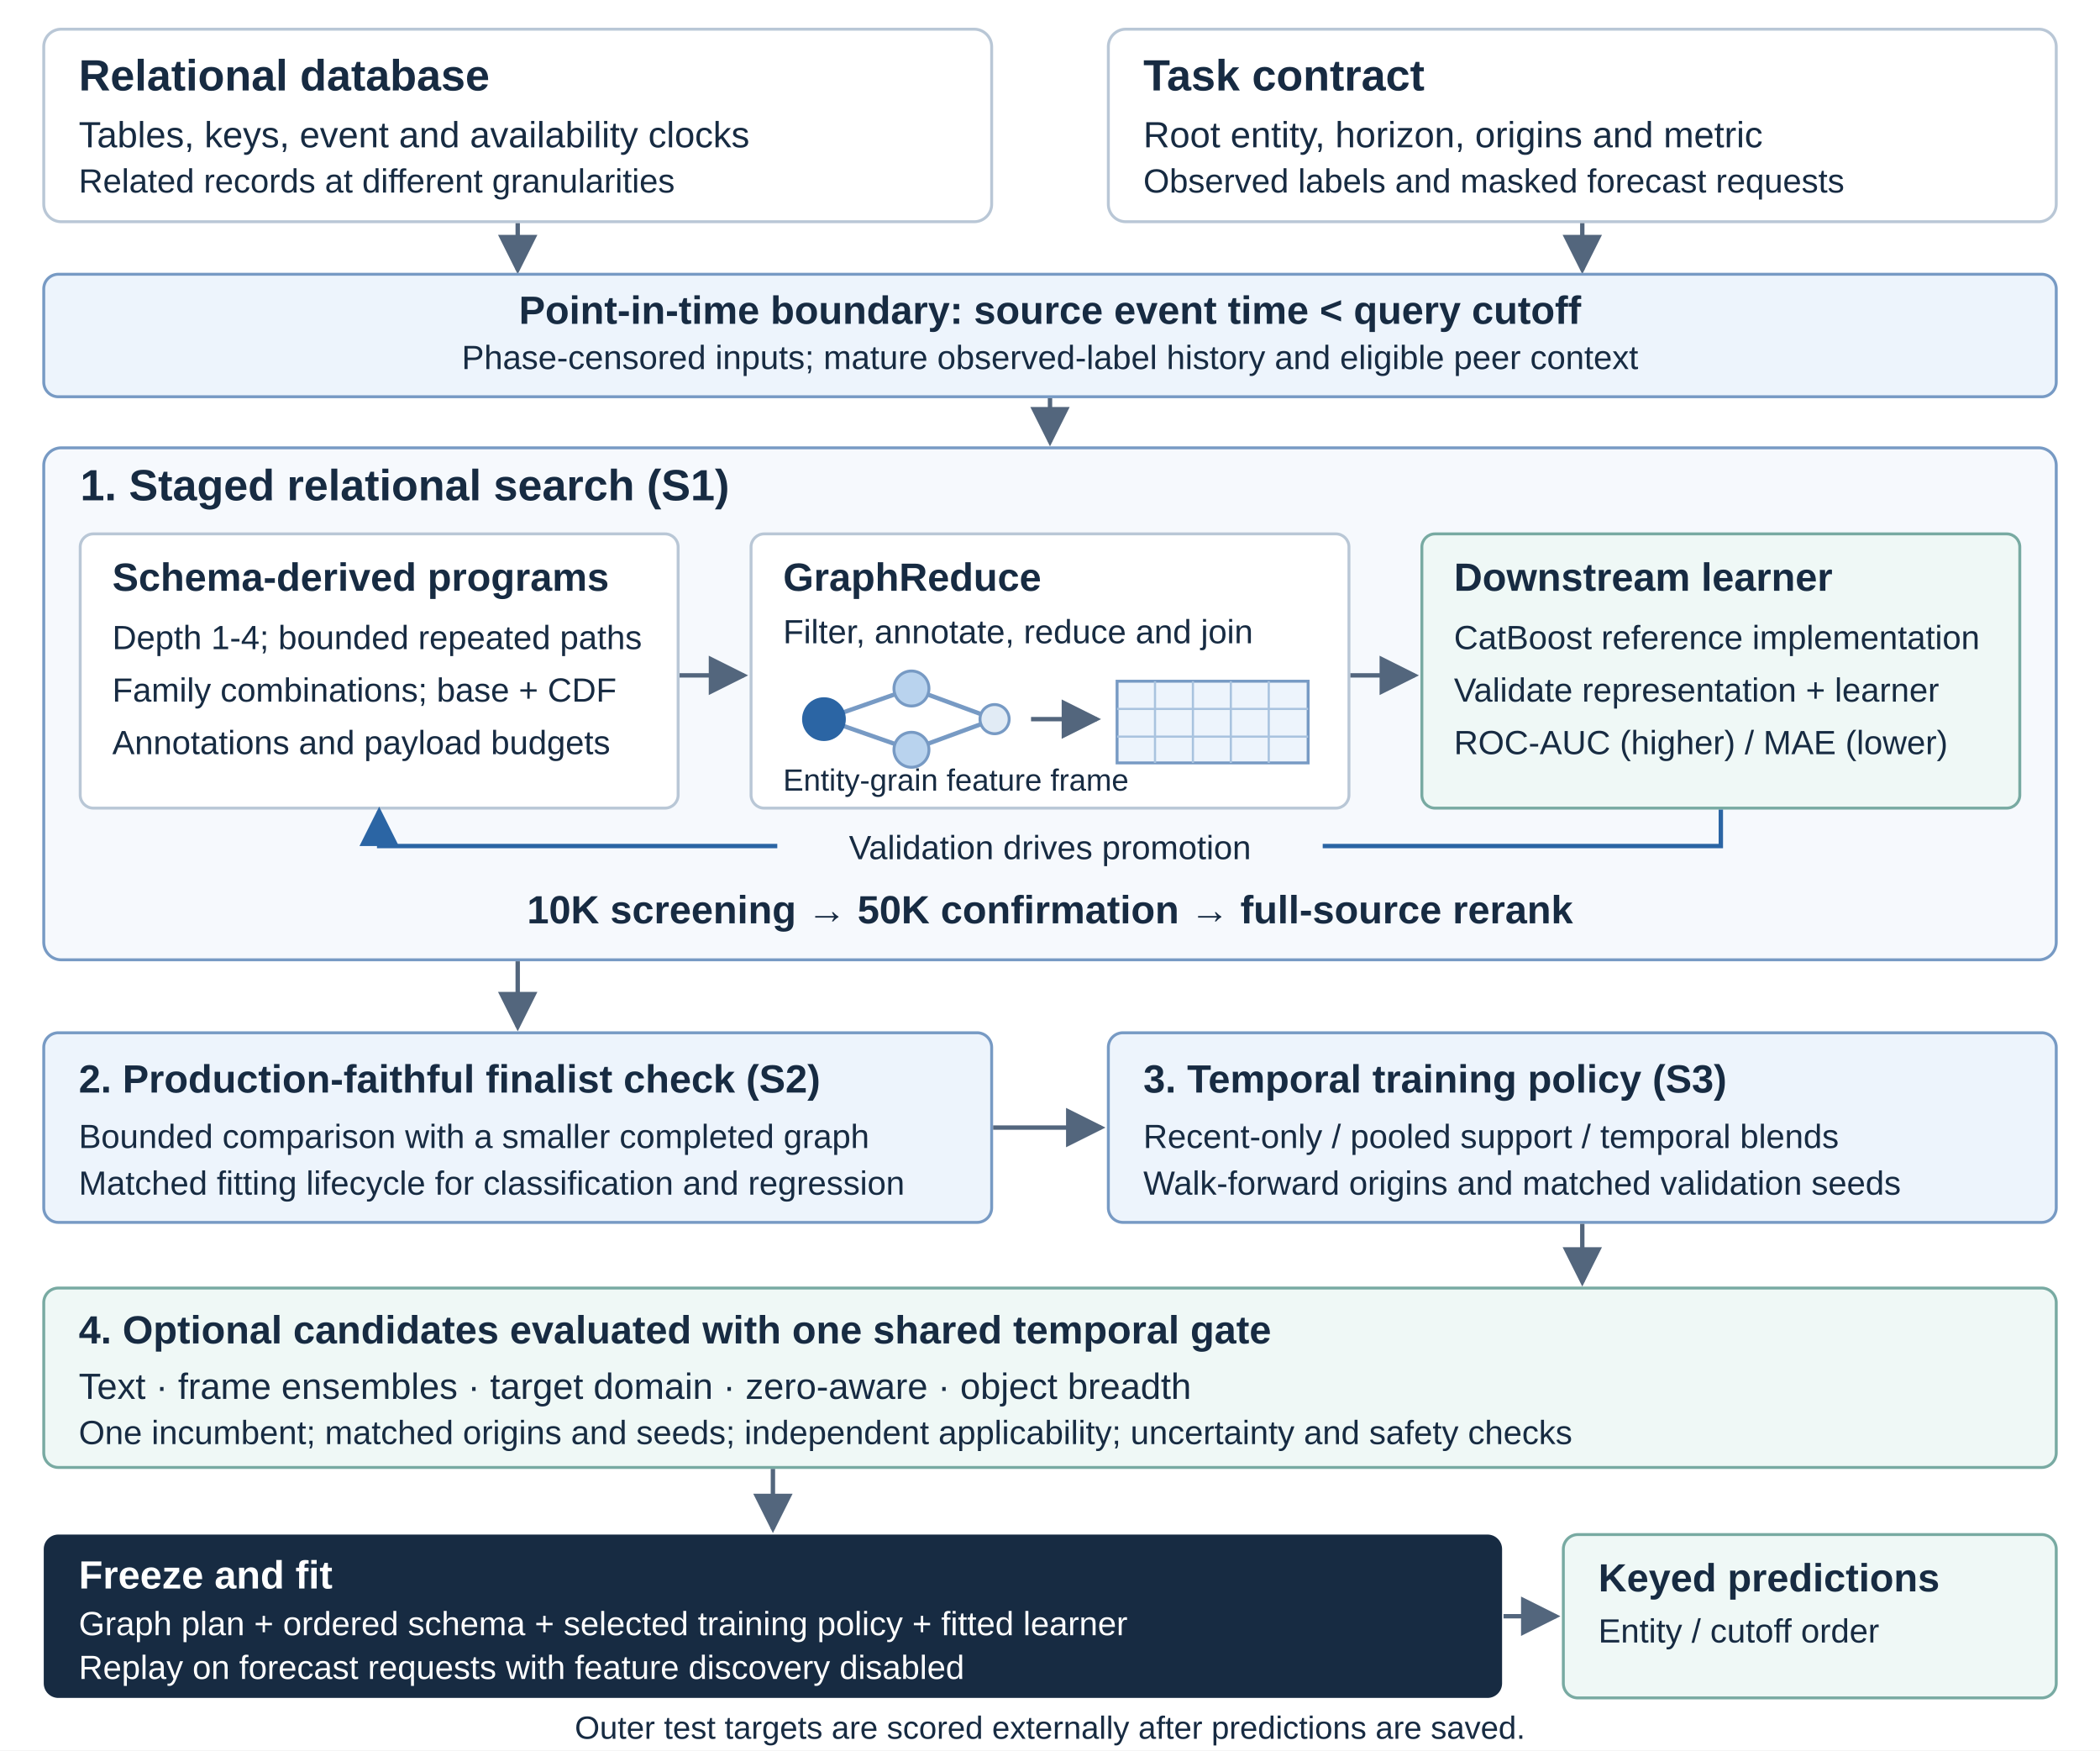
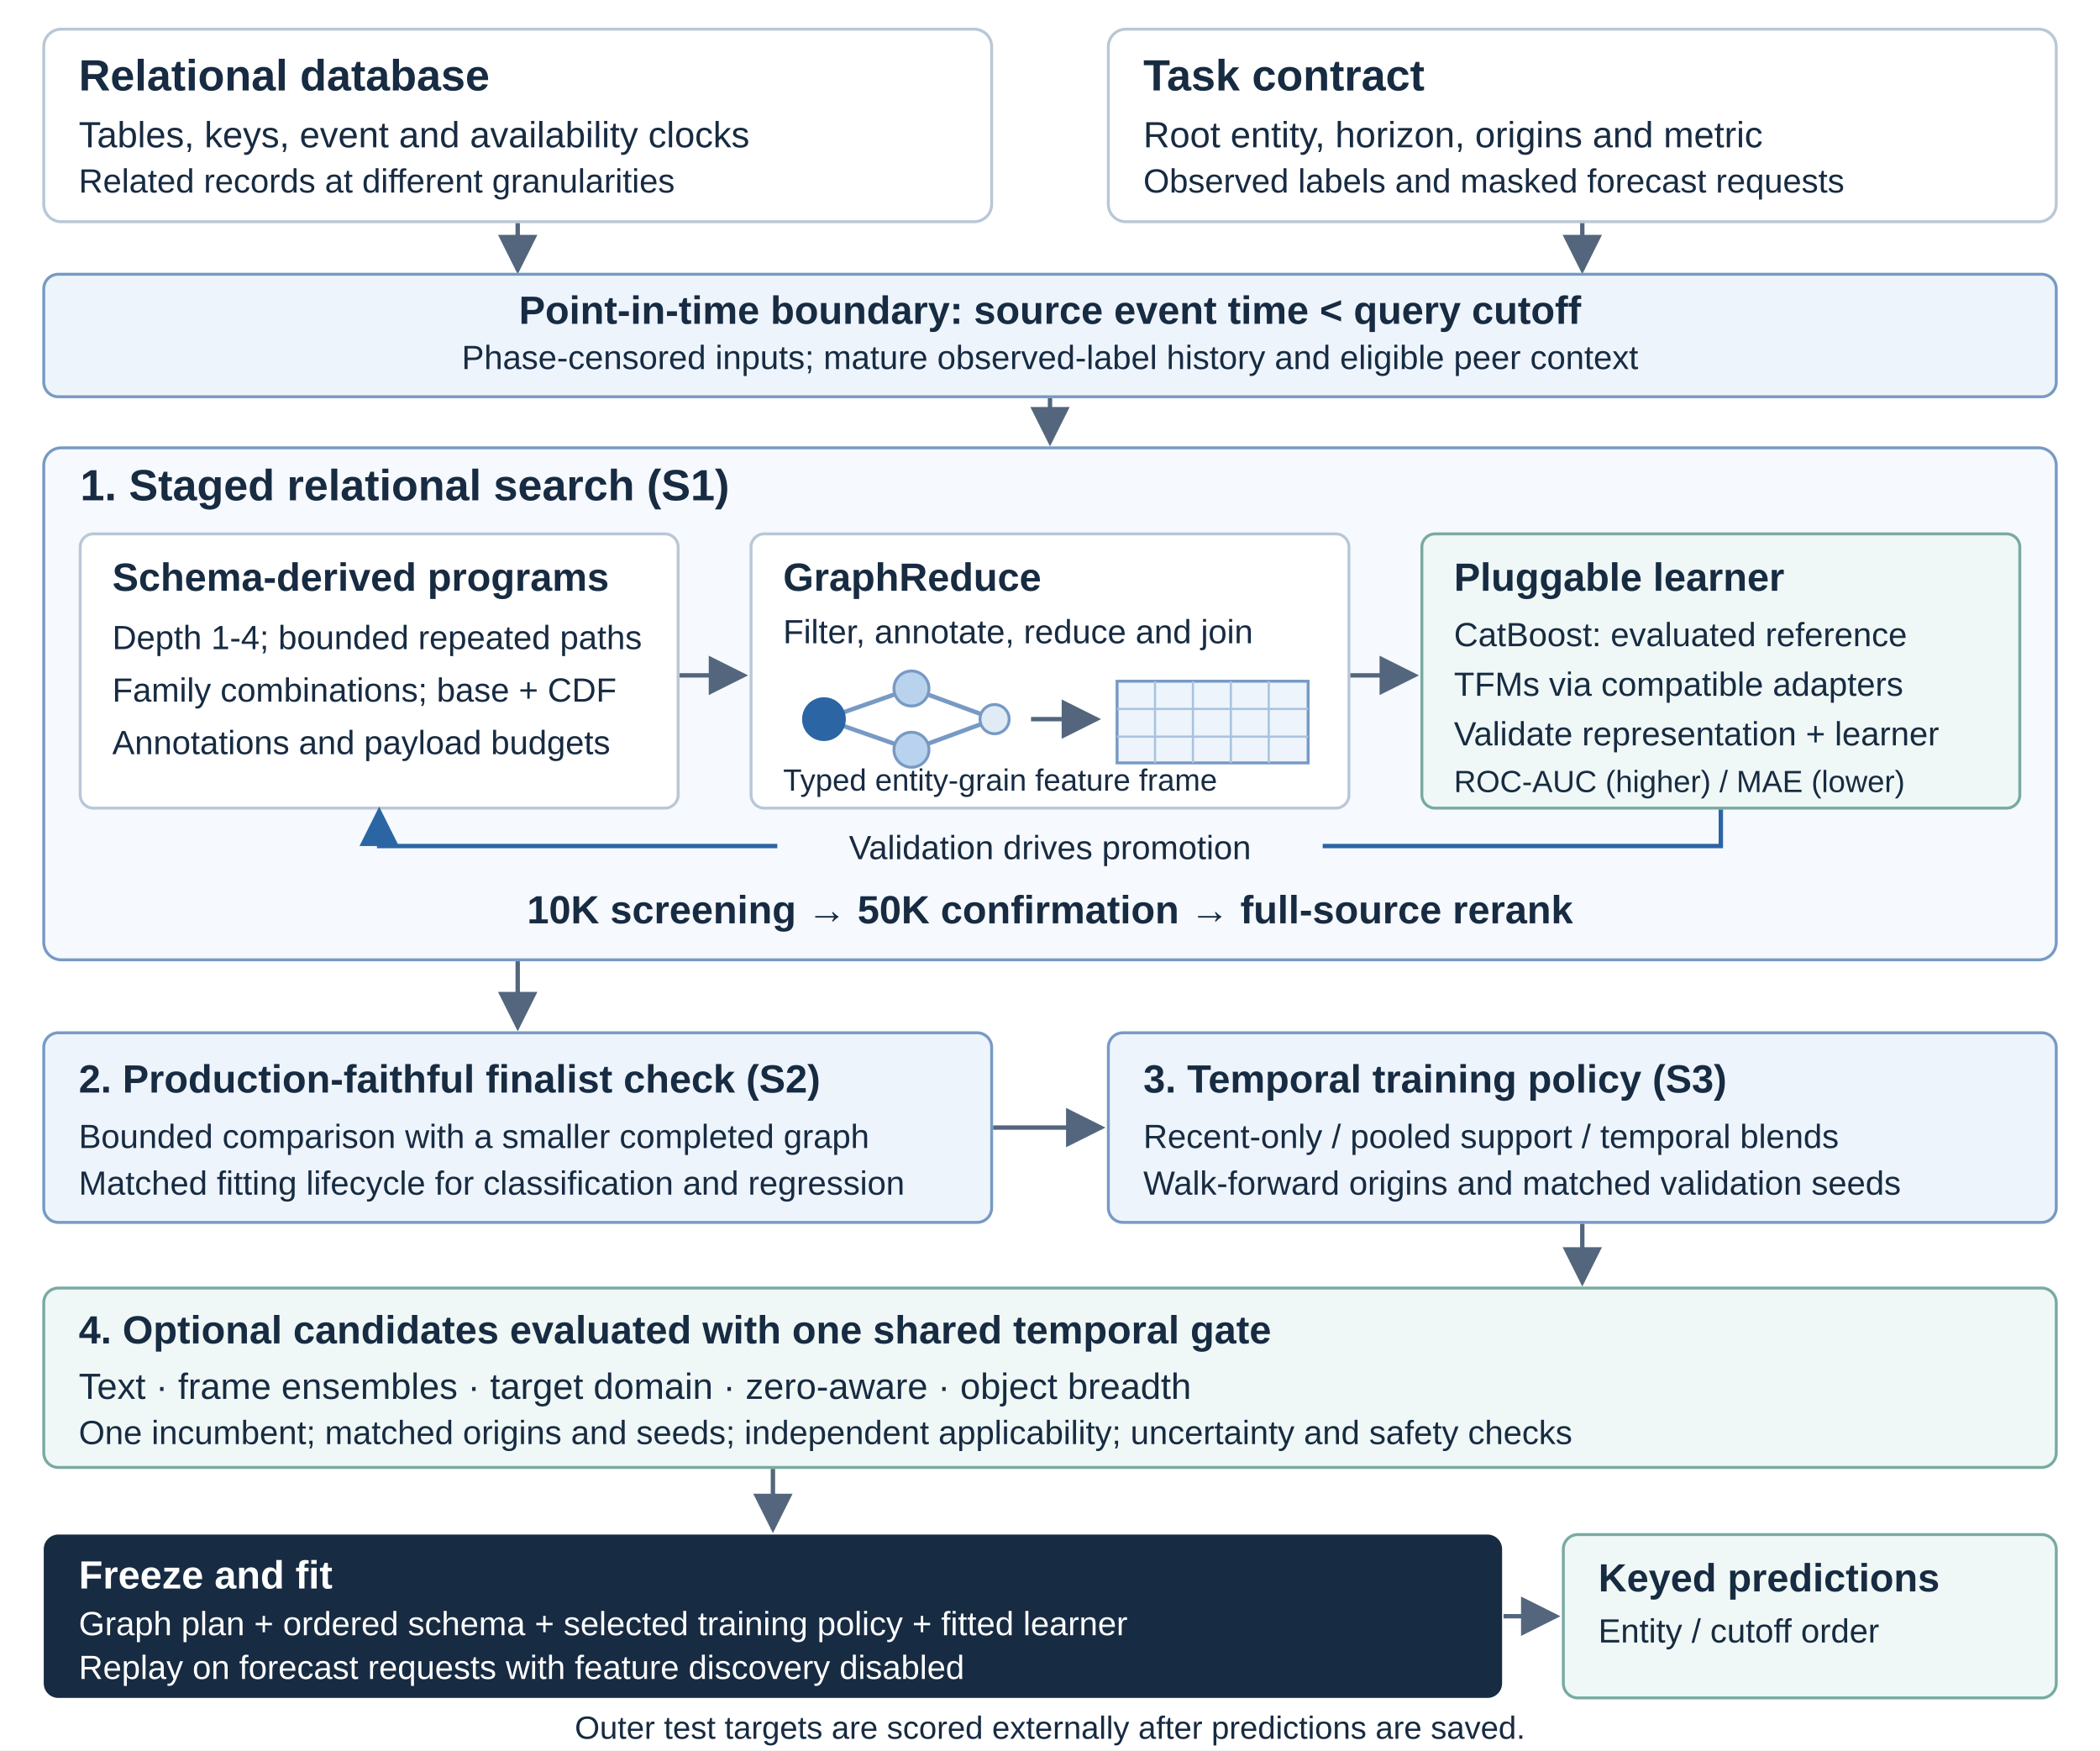
<svg xmlns="http://www.w3.org/2000/svg" width="1440" height="1200" viewBox="0 0 1440 1200" role="img" aria-labelledby="title desc">
  <defs>
    <marker id="arrow" markerWidth="9" markerHeight="9" refX="8" refY="4.5" orient="auto" markerUnits="strokeWidth">
      <path d="M0 0 L9 4.5 L0 9 Z" fill="#53667d" />
    </marker>
    <marker id="feedback" markerWidth="9" markerHeight="9" refX="8" refY="4.5" orient="auto" markerUnits="strokeWidth">
      <path d="M0 0 L9 4.5 L0 9 Z" fill="#2b65a4" />
    </marker>
    <style>
      text {font-family: Arial, Helvetica, sans-serif; fill: #172b42;}
      .heading {font-size: 30px; font-weight: 700;}
      .label {font-size: 27px; font-weight: 700;}
      .body {font-size: 25px;}
      .small {font-size: 23px;}
      .card {fill: #ffffff; stroke: #b9c7d6; stroke-width: 2;}
      .flow {fill: none; stroke: #53667d; stroke-width: 3; marker-end: url(#arrow);}
      .loop {fill: none; stroke: #2b65a4; stroke-width: 3; marker-end: url(#feedback);}
    </style>
  </defs>
  <rect width="1440" height="1200" fill="#ffffff" />
  <rect x="30" y="20" width="650" height="132" rx="12" class="card" />
  <text x="54" y="62" class="heading">Relational database</text>
  <text x="54" y="101" class="body">Tables, keys, event and availability clocks</text>
  <text x="54" y="132" class="small">Related records at different granularities</text>
  <rect x="760" y="20" width="650" height="132" rx="12" class="card" />
  <text x="784" y="62" class="heading">Task contract</text>
  <text x="784" y="101" class="body">Root entity, horizon, origins and metric</text>
  <text x="784" y="132" class="small">Observed labels and masked forecast requests</text>
  <path d="M355 153 V185" class="flow" />
  <path d="M1085 153 V185" class="flow" />
  <rect x="30" y="188" width="1380" height="84" rx="10" fill="#edf4fc" stroke="#779ac4" stroke-width="2" />
  <text x="720" y="222" class="label" text-anchor="middle">Point-in-time boundary: source event time &lt; query cutoff</text>
  <text x="720" y="253" class="small" text-anchor="middle">Phase-censored inputs; mature observed-label history and eligible peer context</text>
  <path d="M720 273 V303" class="flow" />
  <rect x="30" y="307" width="1380" height="351" rx="12" fill="#f6f9fd" stroke="#779ac4" stroke-width="2" />
  <text x="55" y="343" class="heading">1. Staged relational search (S1)</text>
  <rect x="55" y="366" width="410" height="188" rx="9" class="card" />
  <text x="77" y="405" class="label">Schema-derived programs</text>
  <text x="77" y="445" class="small">Depth 1-4; bounded repeated paths</text>
  <text x="77" y="481" class="small">Family combinations; base + CDF</text>
  <text x="77" y="517" class="small">Annotations and payload budgets</text>
  <path d="M466 463 H510" class="flow" />
  <rect x="515" y="366" width="410" height="188" rx="9" class="card" />
  <text x="537" y="405" class="label">GraphReduce</text>
  <text x="537" y="441" class="small">Filter, annotate, reduce and join</text>
  <path d="M565 493 L625 472 M565 493 L625 514 M625 472 L682 493 M625 514 L682 493" fill="none" stroke="#779ac4" stroke-width="3" />
  <circle cx="565" cy="493" r="15" fill="#2b65a4" />
  <circle cx="625" cy="472" r="12" fill="#b9d3ee" stroke="#779ac4" stroke-width="2" />
  <circle cx="625" cy="514" r="12" fill="#b9d3ee" stroke="#779ac4" stroke-width="2" />
  <circle cx="682" cy="493" r="10" fill="#e1ebf5" stroke="#779ac4" stroke-width="2" />
  <path d="M707 493 H752" class="flow" />
  <rect x="766" y="467" width="131" height="56" fill="#edf4fc" stroke="#779ac4" stroke-width="2" />
  <path d="M792 467 V523 M818 467 V523 M844 467 V523 M870 467 V523 M766 486 H897 M766 505 H897" stroke="#a9c3df" stroke-width="1.5" />
-   <text x="537" y="542" font-size="21">Entity-grain feature frame</text>
+   <text x="537" y="542" font-size="21">Typed entity-grain feature frame</text>
  <path d="M926 463 H970" class="flow" />
  <rect x="975" y="366" width="410" height="188" rx="9" fill="#eff8f6" stroke="#78aaa2" stroke-width="2" />
-   <text x="997" y="405" class="label">Downstream learner</text>
-   <text x="997" y="445" class="small">CatBoost reference implementation</text>
-   <text x="997" y="481" class="small">Validate representation + learner</text>
-   <text x="997" y="517" class="small">ROC-AUC (higher) / MAE (lower)</text>
+   <text x="997" y="405" class="label">Pluggable learner</text>
+   <text x="997" y="443" class="small">CatBoost: evaluated reference</text>
+   <text x="997" y="477" class="small">TFMs via compatible adapters</text>
+   <text x="997" y="511" class="small">Validate representation + learner</text>
+   <text x="997" y="543" font-size="21">ROC-AUC (higher) / MAE (lower)</text>
  <path d="M1180 555 V580 H260 V556" class="loop" />
  <rect x="533" y="565" width="374" height="32" rx="8" fill="#f6f9fd" />
  <text x="720" y="589" class="small" text-anchor="middle" fill="#2b65a4">Validation drives promotion</text>
  <text x="720" y="633" class="label" text-anchor="middle">10K screening  →  50K confirmation  →  full-source rerank</text>
  <path d="M355 659 V704" class="flow" />
  <rect x="30" y="708" width="650" height="130" rx="10" fill="#edf4fc" stroke="#779ac4" stroke-width="2" />
  <text x="54" y="749" class="label">2. Production-faithful finalist check (S2)</text>
  <text x="54" y="787" class="small">Bounded comparison with a smaller completed graph</text>
  <text x="54" y="819" class="small">Matched fitting lifecycle for classification and regression</text>
  <path d="M681 773 H755" class="flow" />
  <rect x="760" y="708" width="650" height="130" rx="10" fill="#edf4fc" stroke="#779ac4" stroke-width="2" />
  <text x="784" y="749" class="label">3. Temporal training policy (S3)</text>
  <text x="784" y="787" class="small">Recent-only / pooled support / temporal blends</text>
  <text x="784" y="819" class="small">Walk-forward origins and matched validation seeds</text>
  <path d="M1085 839 V879" class="flow" />
  <rect x="30" y="883" width="1380" height="123" rx="10" fill="#eff8f6" stroke="#78aaa2" stroke-width="2" />
  <text x="54" y="921" class="label">4. Optional candidates evaluated with one shared temporal gate</text>
  <text x="54" y="959" class="body">Text  ·  frame ensembles  ·  target domain  ·  zero-aware  ·  object breadth</text>
  <text x="54" y="990" class="small">One incumbent; matched origins and seeds; independent applicability; uncertainty and safety checks</text>
  <path d="M530 1007 V1048" class="flow" />
  <rect x="30" y="1052" width="1000" height="112" rx="10" fill="#172b42" />
  <text x="54" y="1089" class="label" style="fill:#ffffff">Freeze and fit</text>
  <text x="54" y="1121" class="small" style="fill:#ffffff">Graph plan + ordered schema + selected training policy + fitted learner</text>
  <text x="54" y="1151" class="small" style="fill:#ffffff">Replay on forecast requests with feature discovery disabled</text>
  <path d="M1031 1108 H1067" class="flow" />
  <rect x="1072" y="1052" width="338" height="112" rx="10" fill="#eff8f6" stroke="#78aaa2" stroke-width="2" />
  <text x="1096" y="1091" class="label">Keyed predictions</text>
  <text x="1096" y="1126" class="small">Entity / cutoff order</text>
  <text x="720" y="1192" font-size="22" text-anchor="middle">Outer test targets are scored externally after predictions are saved.</text>
</svg>
